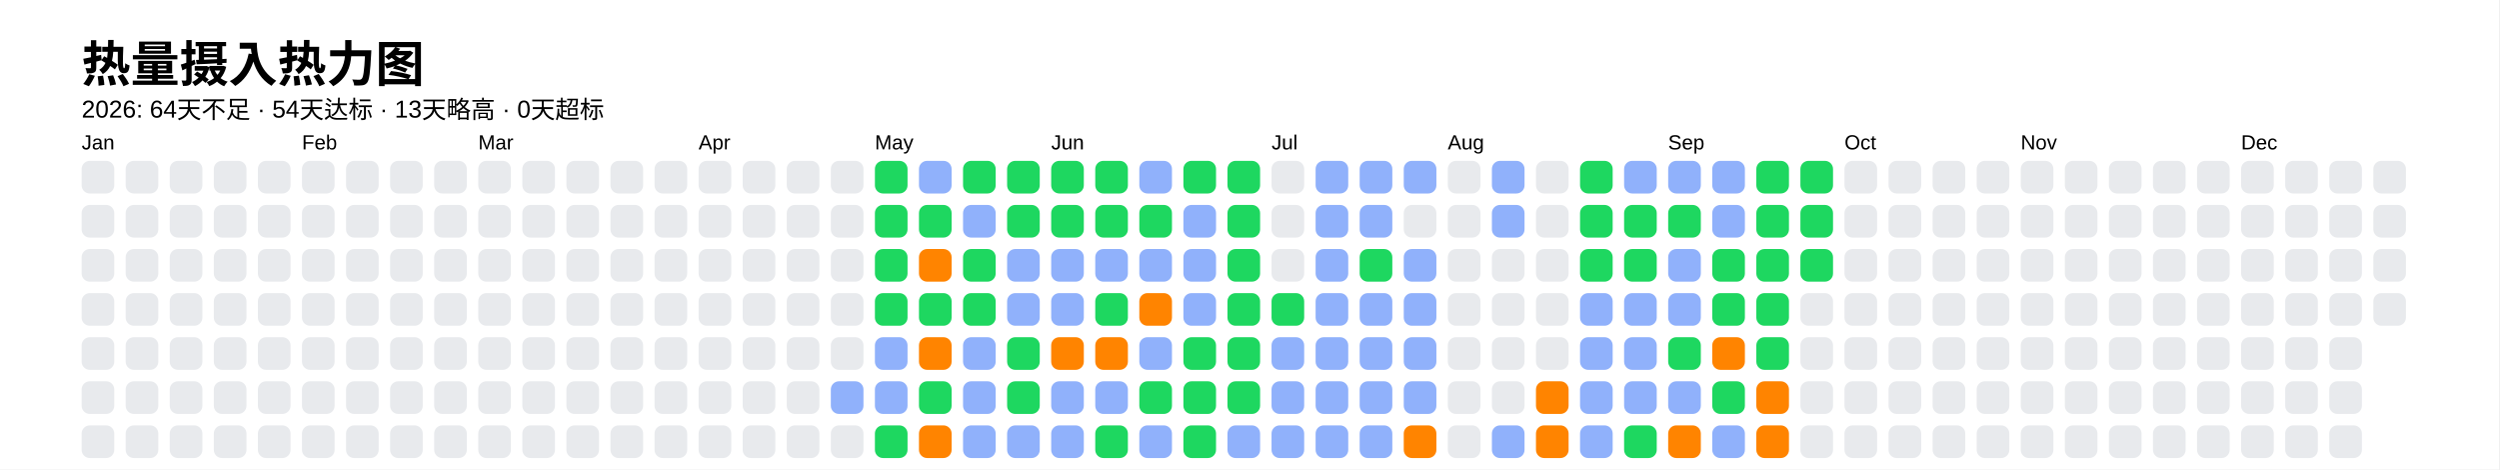
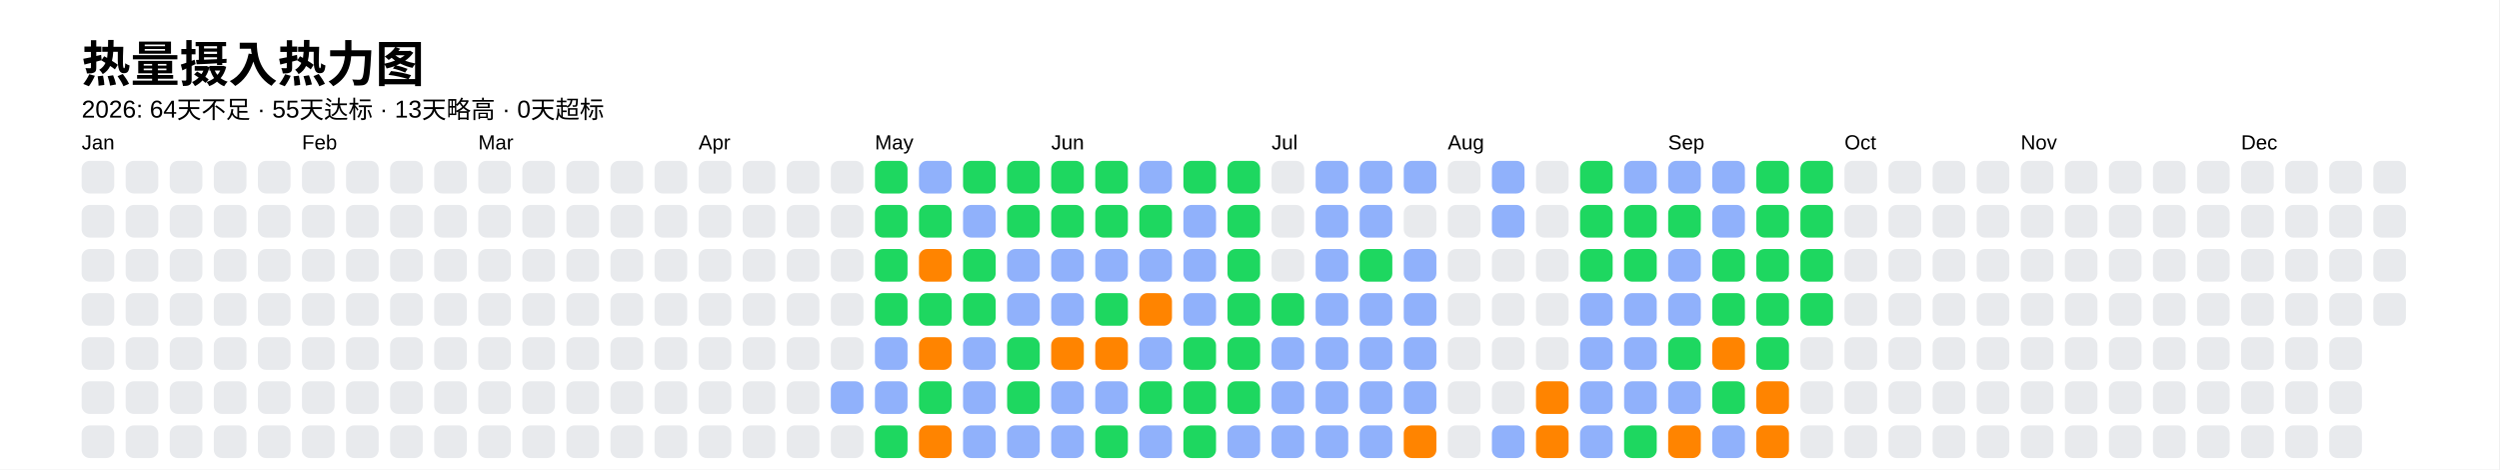
<svg xmlns="http://www.w3.org/2000/svg" style="background-color:white;" baseProfile="full" height="57.5mm" version="1.1" viewBox="0,0,306.2,57.5" width="306.2mm">
  <defs />
  <rect fill="#FFFFFF" height="57.5" width="306.2" x="0" y="0" />
  <text fill="#000000" style="font-size:6px; font-family:Arial; font-weight:bold;" x="10" y="10">热量摄入热力图</text>
-   <text fill="#000000" style="font-size:3px; font-family:Arial;" x="10" y="14.4">2026: 64天不足 · 54天达标 · 13天略高 · 0天超标</text>
+   <text fill="#000000" style="font-size:3px; font-family:Arial;" x="10" y="14.4">2026: 64天不足 · 55天达标 · 13天略高 · 0天超标</text>
  <text fill="#000000" style="font-size:2.5px; font-family:Arial" x="10" y="18.3">Jan</text>
  <rect fill="#E8EAED" height="4" rx="1" ry="1" width="4" x="10" y="19.7" />
  <rect fill="#E8EAED" height="4" rx="1" ry="1" width="4" x="10" y="25.1" />
  <rect fill="#E8EAED" height="4" rx="1" ry="1" width="4" x="10" y="30.5" />
  <rect fill="#E8EAED" height="4" rx="1" ry="1" width="4" x="10" y="35.9" />
  <rect fill="#E8EAED" height="4" rx="1" ry="1" width="4" x="10" y="41.3" />
  <rect fill="#E8EAED" height="4" rx="1" ry="1" width="4" x="10" y="46.7" />
  <rect fill="#E8EAED" height="4" rx="1" ry="1" width="4" x="10" y="52.1" />
  <rect fill="#E8EAED" height="4" rx="1" ry="1" width="4" x="15.4" y="19.7" />
  <rect fill="#E8EAED" height="4" rx="1" ry="1" width="4" x="15.4" y="25.1" />
  <rect fill="#E8EAED" height="4" rx="1" ry="1" width="4" x="15.4" y="30.5" />
  <rect fill="#E8EAED" height="4" rx="1" ry="1" width="4" x="15.4" y="35.9" />
  <rect fill="#E8EAED" height="4" rx="1" ry="1" width="4" x="15.4" y="41.3" />
  <rect fill="#E8EAED" height="4" rx="1" ry="1" width="4" x="15.4" y="46.7" />
  <rect fill="#E8EAED" height="4" rx="1" ry="1" width="4" x="15.4" y="52.1" />
  <rect fill="#E8EAED" height="4" rx="1" ry="1" width="4" x="20.8" y="19.7" />
  <rect fill="#E8EAED" height="4" rx="1" ry="1" width="4" x="20.8" y="25.1" />
  <rect fill="#E8EAED" height="4" rx="1" ry="1" width="4" x="20.8" y="30.5" />
  <rect fill="#E8EAED" height="4" rx="1" ry="1" width="4" x="20.8" y="35.9" />
  <rect fill="#E8EAED" height="4" rx="1" ry="1" width="4" x="20.8" y="41.3" />
  <rect fill="#E8EAED" height="4" rx="1" ry="1" width="4" x="20.8" y="46.7" />
  <rect fill="#E8EAED" height="4" rx="1" ry="1" width="4" x="20.8" y="52.1" />
  <rect fill="#E8EAED" height="4" rx="1" ry="1" width="4" x="26.2" y="19.7" />
  <rect fill="#E8EAED" height="4" rx="1" ry="1" width="4" x="26.2" y="25.1" />
  <rect fill="#E8EAED" height="4" rx="1" ry="1" width="4" x="26.2" y="30.5" />
  <rect fill="#E8EAED" height="4" rx="1" ry="1" width="4" x="26.2" y="35.9" />
  <rect fill="#E8EAED" height="4" rx="1" ry="1" width="4" x="26.2" y="41.3" />
  <rect fill="#E8EAED" height="4" rx="1" ry="1" width="4" x="26.2" y="46.7" />
  <rect fill="#E8EAED" height="4" rx="1" ry="1" width="4" x="26.2" y="52.1" />
  <rect fill="#E8EAED" height="4" rx="1" ry="1" width="4" x="31.6" y="19.7" />
  <rect fill="#E8EAED" height="4" rx="1" ry="1" width="4" x="31.6" y="25.1" />
  <rect fill="#E8EAED" height="4" rx="1" ry="1" width="4" x="31.6" y="30.5" />
  <rect fill="#E8EAED" height="4" rx="1" ry="1" width="4" x="31.6" y="35.9" />
  <rect fill="#E8EAED" height="4" rx="1" ry="1" width="4" x="31.6" y="41.3" />
  <rect fill="#E8EAED" height="4" rx="1" ry="1" width="4" x="31.6" y="46.7" />
  <rect fill="#E8EAED" height="4" rx="1" ry="1" width="4" x="31.6" y="52.1" />
  <text fill="#000000" style="font-size:2.5px; font-family:Arial" x="37.0" y="18.3">Feb</text>
  <rect fill="#E8EAED" height="4" rx="1" ry="1" width="4" x="37.0" y="19.7" />
  <rect fill="#E8EAED" height="4" rx="1" ry="1" width="4" x="37.0" y="25.1" />
  <rect fill="#E8EAED" height="4" rx="1" ry="1" width="4" x="37.0" y="30.5" />
  <rect fill="#E8EAED" height="4" rx="1" ry="1" width="4" x="37.0" y="35.9" />
  <rect fill="#E8EAED" height="4" rx="1" ry="1" width="4" x="37.0" y="41.3" />
  <rect fill="#E8EAED" height="4" rx="1" ry="1" width="4" x="37.0" y="46.7" />
  <rect fill="#E8EAED" height="4" rx="1" ry="1" width="4" x="37.0" y="52.1" />
  <rect fill="#E8EAED" height="4" rx="1" ry="1" width="4" x="42.4" y="19.7" />
  <rect fill="#E8EAED" height="4" rx="1" ry="1" width="4" x="42.4" y="25.1" />
  <rect fill="#E8EAED" height="4" rx="1" ry="1" width="4" x="42.4" y="30.5" />
  <rect fill="#E8EAED" height="4" rx="1" ry="1" width="4" x="42.4" y="35.9" />
  <rect fill="#E8EAED" height="4" rx="1" ry="1" width="4" x="42.4" y="41.3" />
  <rect fill="#E8EAED" height="4" rx="1" ry="1" width="4" x="42.4" y="46.7" />
  <rect fill="#E8EAED" height="4" rx="1" ry="1" width="4" x="42.4" y="52.1" />
  <rect fill="#E8EAED" height="4" rx="1" ry="1" width="4" x="47.8" y="19.7" />
  <rect fill="#E8EAED" height="4" rx="1" ry="1" width="4" x="47.8" y="25.1" />
  <rect fill="#E8EAED" height="4" rx="1" ry="1" width="4" x="47.8" y="30.5" />
  <rect fill="#E8EAED" height="4" rx="1" ry="1" width="4" x="47.8" y="35.9" />
  <rect fill="#E8EAED" height="4" rx="1" ry="1" width="4" x="47.8" y="41.3" />
  <rect fill="#E8EAED" height="4" rx="1" ry="1" width="4" x="47.8" y="46.7" />
  <rect fill="#E8EAED" height="4" rx="1" ry="1" width="4" x="47.8" y="52.1" />
  <rect fill="#E8EAED" height="4" rx="1" ry="1" width="4" x="53.2" y="19.7" />
  <rect fill="#E8EAED" height="4" rx="1" ry="1" width="4" x="53.2" y="25.1" />
  <rect fill="#E8EAED" height="4" rx="1" ry="1" width="4" x="53.2" y="30.5" />
  <rect fill="#E8EAED" height="4" rx="1" ry="1" width="4" x="53.2" y="35.9" />
  <rect fill="#E8EAED" height="4" rx="1" ry="1" width="4" x="53.2" y="41.3" />
  <rect fill="#E8EAED" height="4" rx="1" ry="1" width="4" x="53.2" y="46.7" />
  <rect fill="#E8EAED" height="4" rx="1" ry="1" width="4" x="53.2" y="52.1" />
  <text fill="#000000" style="font-size:2.5px; font-family:Arial" x="58.6" y="18.3">Mar</text>
  <rect fill="#E8EAED" height="4" rx="1" ry="1" width="4" x="58.6" y="19.7" />
  <rect fill="#E8EAED" height="4" rx="1" ry="1" width="4" x="58.6" y="25.1" />
  <rect fill="#E8EAED" height="4" rx="1" ry="1" width="4" x="58.6" y="30.5" />
  <rect fill="#E8EAED" height="4" rx="1" ry="1" width="4" x="58.6" y="35.9" />
  <rect fill="#E8EAED" height="4" rx="1" ry="1" width="4" x="58.6" y="41.3" />
  <rect fill="#E8EAED" height="4" rx="1" ry="1" width="4" x="58.6" y="46.7" />
  <rect fill="#E8EAED" height="4" rx="1" ry="1" width="4" x="58.6" y="52.1" />
  <rect fill="#E8EAED" height="4" rx="1" ry="1" width="4" x="64" y="19.7" />
  <rect fill="#E8EAED" height="4" rx="1" ry="1" width="4" x="64" y="25.1" />
  <rect fill="#E8EAED" height="4" rx="1" ry="1" width="4" x="64" y="30.5" />
  <rect fill="#E8EAED" height="4" rx="1" ry="1" width="4" x="64" y="35.9" />
  <rect fill="#E8EAED" height="4" rx="1" ry="1" width="4" x="64" y="41.3" />
  <rect fill="#E8EAED" height="4" rx="1" ry="1" width="4" x="64" y="46.7" />
  <rect fill="#E8EAED" height="4" rx="1" ry="1" width="4" x="64" y="52.1" />
  <rect fill="#E8EAED" height="4" rx="1" ry="1" width="4" x="69.4" y="19.7" />
  <rect fill="#E8EAED" height="4" rx="1" ry="1" width="4" x="69.4" y="25.1" />
  <rect fill="#E8EAED" height="4" rx="1" ry="1" width="4" x="69.4" y="30.5" />
  <rect fill="#E8EAED" height="4" rx="1" ry="1" width="4" x="69.4" y="35.9" />
  <rect fill="#E8EAED" height="4" rx="1" ry="1" width="4" x="69.4" y="41.3" />
  <rect fill="#E8EAED" height="4" rx="1" ry="1" width="4" x="69.4" y="46.7" />
  <rect fill="#E8EAED" height="4" rx="1" ry="1" width="4" x="69.4" y="52.1" />
  <rect fill="#E8EAED" height="4" rx="1" ry="1" width="4" x="74.8" y="19.7" />
  <rect fill="#E8EAED" height="4" rx="1" ry="1" width="4" x="74.8" y="25.1" />
  <rect fill="#E8EAED" height="4" rx="1" ry="1" width="4" x="74.8" y="30.5" />
  <rect fill="#E8EAED" height="4" rx="1" ry="1" width="4" x="74.8" y="35.9" />
  <rect fill="#E8EAED" height="4" rx="1" ry="1" width="4" x="74.8" y="41.3" />
  <rect fill="#E8EAED" height="4" rx="1" ry="1" width="4" x="74.8" y="46.7" />
  <rect fill="#E8EAED" height="4" rx="1" ry="1" width="4" x="74.8" y="52.1" />
  <rect fill="#E8EAED" height="4" rx="1" ry="1" width="4" x="80.2" y="19.7" />
  <rect fill="#E8EAED" height="4" rx="1" ry="1" width="4" x="80.2" y="25.1" />
  <rect fill="#E8EAED" height="4" rx="1" ry="1" width="4" x="80.2" y="30.5" />
  <rect fill="#E8EAED" height="4" rx="1" ry="1" width="4" x="80.2" y="35.9" />
  <rect fill="#E8EAED" height="4" rx="1" ry="1" width="4" x="80.2" y="41.3" />
  <rect fill="#E8EAED" height="4" rx="1" ry="1" width="4" x="80.2" y="46.7" />
  <rect fill="#E8EAED" height="4" rx="1" ry="1" width="4" x="80.2" y="52.1" />
  <text fill="#000000" style="font-size:2.5px; font-family:Arial" x="85.6" y="18.3">Apr</text>
  <rect fill="#E8EAED" height="4" rx="1" ry="1" width="4" x="85.6" y="19.7" />
  <rect fill="#E8EAED" height="4" rx="1" ry="1" width="4" x="85.6" y="25.1" />
  <rect fill="#E8EAED" height="4" rx="1" ry="1" width="4" x="85.6" y="30.5" />
  <rect fill="#E8EAED" height="4" rx="1" ry="1" width="4" x="85.6" y="35.9" />
  <rect fill="#E8EAED" height="4" rx="1" ry="1" width="4" x="85.6" y="41.3" />
  <rect fill="#E8EAED" height="4" rx="1" ry="1" width="4" x="85.6" y="46.7" />
  <rect fill="#E8EAED" height="4" rx="1" ry="1" width="4" x="85.6" y="52.1" />
  <rect fill="#E8EAED" height="4" rx="1" ry="1" width="4" x="91" y="19.7" />
  <rect fill="#E8EAED" height="4" rx="1" ry="1" width="4" x="91" y="25.1" />
  <rect fill="#E8EAED" height="4" rx="1" ry="1" width="4" x="91" y="30.5" />
  <rect fill="#E8EAED" height="4" rx="1" ry="1" width="4" x="91" y="35.9" />
  <rect fill="#E8EAED" height="4" rx="1" ry="1" width="4" x="91" y="41.3" />
  <rect fill="#E8EAED" height="4" rx="1" ry="1" width="4" x="91" y="46.7" />
  <rect fill="#E8EAED" height="4" rx="1" ry="1" width="4" x="91" y="52.1" />
  <rect fill="#E8EAED" height="4" rx="1" ry="1" width="4" x="96.4" y="19.7" />
  <rect fill="#E8EAED" height="4" rx="1" ry="1" width="4" x="96.4" y="25.1" />
  <rect fill="#E8EAED" height="4" rx="1" ry="1" width="4" x="96.4" y="30.5" />
  <rect fill="#E8EAED" height="4" rx="1" ry="1" width="4" x="96.4" y="35.9" />
  <rect fill="#E8EAED" height="4" rx="1" ry="1" width="4" x="96.4" y="41.3" />
  <rect fill="#E8EAED" height="4" rx="1" ry="1" width="4" x="96.4" y="46.7" />
  <rect fill="#E8EAED" height="4" rx="1" ry="1" width="4" x="96.4" y="52.1" />
  <rect fill="#E8EAED" height="4" rx="1" ry="1" width="4" x="101.8" y="19.7" />
  <rect fill="#E8EAED" height="4" rx="1" ry="1" width="4" x="101.8" y="25.1" />
  <rect fill="#E8EAED" height="4" rx="1" ry="1" width="4" x="101.8" y="30.5" />
  <rect fill="#E8EAED" height="4" rx="1" ry="1" width="4" x="101.8" y="35.9" />
  <rect fill="#E8EAED" height="4" rx="1" ry="1" width="4" x="101.8" y="41.3" />
  <rect fill="#90b1fb" height="4" rx="1" ry="1" width="4" x="101.8" y="46.7" />
  <rect fill="#E8EAED" height="4" rx="1" ry="1" width="4" x="101.8" y="52.1" />
  <text fill="#000000" style="font-size:2.5px; font-family:Arial" x="107.2" y="18.3">May</text>
  <rect fill="#1ed760" height="4" rx="1" ry="1" width="4" x="107.2" y="19.7" />
  <rect fill="#1ed760" height="4" rx="1" ry="1" width="4" x="107.2" y="25.1" />
  <rect fill="#1ed760" height="4" rx="1" ry="1" width="4" x="107.2" y="30.5" />
  <rect fill="#1ed760" height="4" rx="1" ry="1" width="4" x="107.2" y="35.9" />
  <rect fill="#90b1fb" height="4" rx="1" ry="1" width="4" x="107.2" y="41.3" />
  <rect fill="#90b1fb" height="4" rx="1" ry="1" width="4" x="107.2" y="46.7" />
  <rect fill="#1ed760" height="4" rx="1" ry="1" width="4" x="107.2" y="52.1" />
  <rect fill="#90b1fb" height="4" rx="1" ry="1" width="4" x="112.6" y="19.7" />
  <rect fill="#1ed760" height="4" rx="1" ry="1" width="4" x="112.6" y="25.1" />
  <rect fill="#ff8400" height="4" rx="1" ry="1" width="4" x="112.6" y="30.5" />
  <rect fill="#1ed760" height="4" rx="1" ry="1" width="4" x="112.6" y="35.9" />
  <rect fill="#ff8400" height="4" rx="1" ry="1" width="4" x="112.6" y="41.3" />
  <rect fill="#1ed760" height="4" rx="1" ry="1" width="4" x="112.6" y="46.7" />
  <rect fill="#ff8400" height="4" rx="1" ry="1" width="4" x="112.6" y="52.1" />
  <rect fill="#1ed760" height="4" rx="1" ry="1" width="4" x="118" y="19.7" />
  <rect fill="#90b1fb" height="4" rx="1" ry="1" width="4" x="118" y="25.1" />
  <rect fill="#1ed760" height="4" rx="1" ry="1" width="4" x="118" y="30.5" />
  <rect fill="#1ed760" height="4" rx="1" ry="1" width="4" x="118" y="35.9" />
  <rect fill="#90b1fb" height="4" rx="1" ry="1" width="4" x="118" y="41.3" />
  <rect fill="#90b1fb" height="4" rx="1" ry="1" width="4" x="118" y="46.7" />
  <rect fill="#90b1fb" height="4" rx="1" ry="1" width="4" x="118" y="52.1" />
  <rect fill="#1ed760" height="4" rx="1" ry="1" width="4" x="123.4" y="19.7" />
  <rect fill="#1ed760" height="4" rx="1" ry="1" width="4" x="123.4" y="25.1" />
  <rect fill="#90b1fb" height="4" rx="1" ry="1" width="4" x="123.4" y="30.5" />
  <rect fill="#90b1fb" height="4" rx="1" ry="1" width="4" x="123.4" y="35.9" />
  <rect fill="#1ed760" height="4" rx="1" ry="1" width="4" x="123.4" y="41.3" />
  <rect fill="#1ed760" height="4" rx="1" ry="1" width="4" x="123.4" y="46.7" />
  <rect fill="#90b1fb" height="4" rx="1" ry="1" width="4" x="123.4" y="52.1" />
  <text fill="#000000" style="font-size:2.5px; font-family:Arial" x="128.8" y="18.3">Jun</text>
  <rect fill="#1ed760" height="4" rx="1" ry="1" width="4" x="128.8" y="19.7" />
  <rect fill="#1ed760" height="4" rx="1" ry="1" width="4" x="128.8" y="25.1" />
  <rect fill="#90b1fb" height="4" rx="1" ry="1" width="4" x="128.8" y="30.5" />
  <rect fill="#90b1fb" height="4" rx="1" ry="1" width="4" x="128.8" y="35.9" />
  <rect fill="#ff8400" height="4" rx="1" ry="1" width="4" x="128.8" y="41.3" />
  <rect fill="#90b1fb" height="4" rx="1" ry="1" width="4" x="128.8" y="46.7" />
  <rect fill="#90b1fb" height="4" rx="1" ry="1" width="4" x="128.8" y="52.1" />
  <rect fill="#1ed760" height="4" rx="1" ry="1" width="4" x="134.2" y="19.7" />
  <rect fill="#1ed760" height="4" rx="1" ry="1" width="4" x="134.2" y="25.1" />
  <rect fill="#90b1fb" height="4" rx="1" ry="1" width="4" x="134.2" y="30.5" />
  <rect fill="#1ed760" height="4" rx="1" ry="1" width="4" x="134.2" y="35.9" />
  <rect fill="#ff8400" height="4" rx="1" ry="1" width="4" x="134.2" y="41.3" />
  <rect fill="#90b1fb" height="4" rx="1" ry="1" width="4" x="134.2" y="46.7" />
  <rect fill="#1ed760" height="4" rx="1" ry="1" width="4" x="134.2" y="52.1" />
  <rect fill="#90b1fb" height="4" rx="1" ry="1" width="4" x="139.6" y="19.7" />
  <rect fill="#1ed760" height="4" rx="1" ry="1" width="4" x="139.6" y="25.1" />
  <rect fill="#90b1fb" height="4" rx="1" ry="1" width="4" x="139.6" y="30.5" />
  <rect fill="#ff8400" height="4" rx="1" ry="1" width="4" x="139.6" y="35.9" />
  <rect fill="#90b1fb" height="4" rx="1" ry="1" width="4" x="139.6" y="41.3" />
  <rect fill="#1ed760" height="4" rx="1" ry="1" width="4" x="139.6" y="46.7" />
  <rect fill="#90b1fb" height="4" rx="1" ry="1" width="4" x="139.6" y="52.1" />
  <rect fill="#1ed760" height="4" rx="1" ry="1" width="4" x="145" y="19.7" />
  <rect fill="#90b1fb" height="4" rx="1" ry="1" width="4" x="145" y="25.1" />
  <rect fill="#90b1fb" height="4" rx="1" ry="1" width="4" x="145" y="30.5" />
  <rect fill="#90b1fb" height="4" rx="1" ry="1" width="4" x="145" y="35.9" />
  <rect fill="#1ed760" height="4" rx="1" ry="1" width="4" x="145" y="41.3" />
  <rect fill="#1ed760" height="4" rx="1" ry="1" width="4" x="145" y="46.7" />
  <rect fill="#1ed760" height="4" rx="1" ry="1" width="4" x="145" y="52.1" />
  <rect fill="#1ed760" height="4" rx="1" ry="1" width="4" x="150.4" y="19.7" />
  <rect fill="#1ed760" height="4" rx="1" ry="1" width="4" x="150.4" y="25.1" />
  <rect fill="#1ed760" height="4" rx="1" ry="1" width="4" x="150.4" y="30.5" />
  <rect fill="#1ed760" height="4" rx="1" ry="1" width="4" x="150.4" y="35.9" />
  <rect fill="#1ed760" height="4" rx="1" ry="1" width="4" x="150.4" y="41.3" />
  <rect fill="#1ed760" height="4" rx="1" ry="1" width="4" x="150.4" y="46.7" />
  <rect fill="#90b1fb" height="4" rx="1" ry="1" width="4" x="150.4" y="52.1" />
  <text fill="#000000" style="font-size:2.5px; font-family:Arial" x="155.8" y="18.3">Jul</text>
  <rect fill="#E8EAED" height="4" rx="1" ry="1" width="4" x="155.8" y="19.7" />
  <rect fill="#E8EAED" height="4" rx="1" ry="1" width="4" x="155.8" y="25.1" />
  <rect fill="#E8EAED" height="4" rx="1" ry="1" width="4" x="155.8" y="30.5" />
  <rect fill="#1ed760" height="4" rx="1" ry="1" width="4" x="155.8" y="35.9" />
  <rect fill="#90b1fb" height="4" rx="1" ry="1" width="4" x="155.8" y="41.3" />
  <rect fill="#90b1fb" height="4" rx="1" ry="1" width="4" x="155.8" y="46.7" />
  <rect fill="#90b1fb" height="4" rx="1" ry="1" width="4" x="155.8" y="52.1" />
  <rect fill="#90b1fb" height="4" rx="1" ry="1" width="4" x="161.2" y="19.7" />
  <rect fill="#90b1fb" height="4" rx="1" ry="1" width="4" x="161.2" y="25.1" />
  <rect fill="#90b1fb" height="4" rx="1" ry="1" width="4" x="161.2" y="30.5" />
  <rect fill="#90b1fb" height="4" rx="1" ry="1" width="4" x="161.2" y="35.9" />
  <rect fill="#90b1fb" height="4" rx="1" ry="1" width="4" x="161.2" y="41.3" />
  <rect fill="#90b1fb" height="4" rx="1" ry="1" width="4" x="161.2" y="46.7" />
  <rect fill="#90b1fb" height="4" rx="1" ry="1" width="4" x="161.2" y="52.1" />
  <rect fill="#90b1fb" height="4" rx="1" ry="1" width="4" x="166.6" y="19.7" />
  <rect fill="#90b1fb" height="4" rx="1" ry="1" width="4" x="166.6" y="25.1" />
  <rect fill="#1ed760" height="4" rx="1" ry="1" width="4" x="166.6" y="30.5" />
  <rect fill="#90b1fb" height="4" rx="1" ry="1" width="4" x="166.6" y="35.9" />
  <rect fill="#90b1fb" height="4" rx="1" ry="1" width="4" x="166.6" y="41.3" />
  <rect fill="#90b1fb" height="4" rx="1" ry="1" width="4" x="166.6" y="46.7" />
  <rect fill="#90b1fb" height="4" rx="1" ry="1" width="4" x="166.6" y="52.1" />
  <rect fill="#90b1fb" height="4" rx="1" ry="1" width="4" x="172" y="19.7" />
  <rect fill="#E8EAED" height="4" rx="1" ry="1" width="4" x="172" y="25.1" />
  <rect fill="#90b1fb" height="4" rx="1" ry="1" width="4" x="172" y="30.5" />
  <rect fill="#90b1fb" height="4" rx="1" ry="1" width="4" x="172" y="35.9" />
  <rect fill="#90b1fb" height="4" rx="1" ry="1" width="4" x="172" y="41.3" />
  <rect fill="#90b1fb" height="4" rx="1" ry="1" width="4" x="172" y="46.7" />
  <rect fill="#ff8400" height="4" rx="1" ry="1" width="4" x="172" y="52.1" />
  <text fill="#000000" style="font-size:2.5px; font-family:Arial" x="177.4" y="18.3">Aug</text>
  <rect fill="#E8EAED" height="4" rx="1" ry="1" width="4" x="177.4" y="19.7" />
  <rect fill="#E8EAED" height="4" rx="1" ry="1" width="4" x="177.4" y="25.1" />
  <rect fill="#E8EAED" height="4" rx="1" ry="1" width="4" x="177.4" y="30.5" />
  <rect fill="#E8EAED" height="4" rx="1" ry="1" width="4" x="177.4" y="35.9" />
  <rect fill="#E8EAED" height="4" rx="1" ry="1" width="4" x="177.4" y="41.3" />
  <rect fill="#E8EAED" height="4" rx="1" ry="1" width="4" x="177.4" y="46.7" />
  <rect fill="#E8EAED" height="4" rx="1" ry="1" width="4" x="177.4" y="52.1" />
  <rect fill="#90b1fb" height="4" rx="1" ry="1" width="4" x="182.8" y="19.7" />
  <rect fill="#90b1fb" height="4" rx="1" ry="1" width="4" x="182.8" y="25.1" />
  <rect fill="#E8EAED" height="4" rx="1" ry="1" width="4" x="182.8" y="30.5" />
  <rect fill="#E8EAED" height="4" rx="1" ry="1" width="4" x="182.8" y="35.9" />
  <rect fill="#E8EAED" height="4" rx="1" ry="1" width="4" x="182.8" y="41.3" />
  <rect fill="#E8EAED" height="4" rx="1" ry="1" width="4" x="182.8" y="46.7" />
  <rect fill="#90b1fb" height="4" rx="1" ry="1" width="4" x="182.8" y="52.1" />
  <rect fill="#E8EAED" height="4" rx="1" ry="1" width="4" x="188.2" y="19.7" />
  <rect fill="#E8EAED" height="4" rx="1" ry="1" width="4" x="188.2" y="25.1" />
  <rect fill="#E8EAED" height="4" rx="1" ry="1" width="4" x="188.2" y="30.5" />
  <rect fill="#E8EAED" height="4" rx="1" ry="1" width="4" x="188.2" y="35.9" />
  <rect fill="#E8EAED" height="4" rx="1" ry="1" width="4" x="188.2" y="41.3" />
  <rect fill="#ff8400" height="4" rx="1" ry="1" width="4" x="188.2" y="46.7" />
  <rect fill="#ff8400" height="4" rx="1" ry="1" width="4" x="188.2" y="52.1" />
  <rect fill="#1ed760" height="4" rx="1" ry="1" width="4" x="193.6" y="19.7" />
  <rect fill="#1ed760" height="4" rx="1" ry="1" width="4" x="193.6" y="25.1" />
  <rect fill="#1ed760" height="4" rx="1" ry="1" width="4" x="193.6" y="30.5" />
  <rect fill="#90b1fb" height="4" rx="1" ry="1" width="4" x="193.6" y="35.9" />
  <rect fill="#90b1fb" height="4" rx="1" ry="1" width="4" x="193.6" y="41.3" />
  <rect fill="#90b1fb" height="4" rx="1" ry="1" width="4" x="193.6" y="46.7" />
  <rect fill="#90b1fb" height="4" rx="1" ry="1" width="4" x="193.6" y="52.1" />
  <rect fill="#90b1fb" height="4" rx="1" ry="1" width="4" x="199" y="19.7" />
  <rect fill="#1ed760" height="4" rx="1" ry="1" width="4" x="199" y="25.1" />
  <rect fill="#1ed760" height="4" rx="1" ry="1" width="4" x="199" y="30.5" />
  <rect fill="#90b1fb" height="4" rx="1" ry="1" width="4" x="199" y="35.9" />
  <rect fill="#90b1fb" height="4" rx="1" ry="1" width="4" x="199" y="41.3" />
  <rect fill="#90b1fb" height="4" rx="1" ry="1" width="4" x="199" y="46.7" />
  <rect fill="#1ed760" height="4" rx="1" ry="1" width="4" x="199" y="52.1" />
  <text fill="#000000" style="font-size:2.5px; font-family:Arial" x="204.4" y="18.3">Sep</text>
  <rect fill="#90b1fb" height="4" rx="1" ry="1" width="4" x="204.4" y="19.7" />
  <rect fill="#1ed760" height="4" rx="1" ry="1" width="4" x="204.4" y="25.1" />
  <rect fill="#90b1fb" height="4" rx="1" ry="1" width="4" x="204.4" y="30.5" />
  <rect fill="#90b1fb" height="4" rx="1" ry="1" width="4" x="204.4" y="35.9" />
  <rect fill="#1ed760" height="4" rx="1" ry="1" width="4" x="204.4" y="41.3" />
  <rect fill="#90b1fb" height="4" rx="1" ry="1" width="4" x="204.4" y="46.7" />
  <rect fill="#ff8400" height="4" rx="1" ry="1" width="4" x="204.4" y="52.1" />
  <rect fill="#90b1fb" height="4" rx="1" ry="1" width="4" x="209.8" y="19.7" />
  <rect fill="#90b1fb" height="4" rx="1" ry="1" width="4" x="209.8" y="25.1" />
  <rect fill="#1ed760" height="4" rx="1" ry="1" width="4" x="209.8" y="30.5" />
  <rect fill="#1ed760" height="4" rx="1" ry="1" width="4" x="209.8" y="35.9" />
  <rect fill="#ff8400" height="4" rx="1" ry="1" width="4" x="209.8" y="41.3" />
  <rect fill="#1ed760" height="4" rx="1" ry="1" width="4" x="209.8" y="46.7" />
  <rect fill="#90b1fb" height="4" rx="1" ry="1" width="4" x="209.8" y="52.1" />
  <rect fill="#1ed760" height="4" rx="1" ry="1" width="4" x="215.2" y="19.7" />
  <rect fill="#1ed760" height="4" rx="1" ry="1" width="4" x="215.2" y="25.1" />
  <rect fill="#1ed760" height="4" rx="1" ry="1" width="4" x="215.2" y="30.5" />
  <rect fill="#1ed760" height="4" rx="1" ry="1" width="4" x="215.2" y="35.9" />
  <rect fill="#1ed760" height="4" rx="1" ry="1" width="4" x="215.2" y="41.3" />
  <rect fill="#ff8400" height="4" rx="1" ry="1" width="4" x="215.2" y="46.7" />
  <rect fill="#ff8400" height="4" rx="1" ry="1" width="4" x="215.2" y="52.1" />
  <rect fill="#1ed760" height="4" rx="1" ry="1" width="4" x="220.6" y="19.7" />
  <rect fill="#1ed760" height="4" rx="1" ry="1" width="4" x="220.6" y="25.1" />
  <rect fill="#1ed760" height="4" rx="1" ry="1" width="4" x="220.6" y="30.5" />
-   <rect fill="#E8EAED" height="4" rx="1" ry="1" width="4" x="220.6" y="35.9" />
+   <rect fill="#1ed760" height="4" rx="1" ry="1" width="4" x="220.6" y="35.9" />
  <rect fill="#E8EAED" height="4" rx="1" ry="1" width="4" x="220.6" y="41.3" />
  <rect fill="#E8EAED" height="4" rx="1" ry="1" width="4" x="220.6" y="46.7" />
  <rect fill="#E8EAED" height="4" rx="1" ry="1" width="4" x="220.6" y="52.1" />
  <text fill="#000000" style="font-size:2.5px; font-family:Arial" x="226" y="18.3">Oct</text>
  <rect fill="#E8EAED" height="4" rx="1" ry="1" width="4" x="226" y="19.7" />
  <rect fill="#E8EAED" height="4" rx="1" ry="1" width="4" x="226" y="25.1" />
  <rect fill="#E8EAED" height="4" rx="1" ry="1" width="4" x="226" y="30.5" />
  <rect fill="#E8EAED" height="4" rx="1" ry="1" width="4" x="226" y="35.9" />
  <rect fill="#E8EAED" height="4" rx="1" ry="1" width="4" x="226" y="41.3" />
  <rect fill="#E8EAED" height="4" rx="1" ry="1" width="4" x="226" y="46.7" />
  <rect fill="#E8EAED" height="4" rx="1" ry="1" width="4" x="226" y="52.1" />
  <rect fill="#E8EAED" height="4" rx="1" ry="1" width="4" x="231.4" y="19.7" />
  <rect fill="#E8EAED" height="4" rx="1" ry="1" width="4" x="231.4" y="25.1" />
  <rect fill="#E8EAED" height="4" rx="1" ry="1" width="4" x="231.4" y="30.5" />
  <rect fill="#E8EAED" height="4" rx="1" ry="1" width="4" x="231.4" y="35.9" />
  <rect fill="#E8EAED" height="4" rx="1" ry="1" width="4" x="231.4" y="41.3" />
  <rect fill="#E8EAED" height="4" rx="1" ry="1" width="4" x="231.4" y="46.7" />
  <rect fill="#E8EAED" height="4" rx="1" ry="1" width="4" x="231.4" y="52.1" />
  <rect fill="#E8EAED" height="4" rx="1" ry="1" width="4" x="236.8" y="19.7" />
  <rect fill="#E8EAED" height="4" rx="1" ry="1" width="4" x="236.8" y="25.1" />
  <rect fill="#E8EAED" height="4" rx="1" ry="1" width="4" x="236.8" y="30.5" />
  <rect fill="#E8EAED" height="4" rx="1" ry="1" width="4" x="236.8" y="35.9" />
  <rect fill="#E8EAED" height="4" rx="1" ry="1" width="4" x="236.8" y="41.3" />
  <rect fill="#E8EAED" height="4" rx="1" ry="1" width="4" x="236.8" y="46.7" />
  <rect fill="#E8EAED" height="4" rx="1" ry="1" width="4" x="236.8" y="52.1" />
  <rect fill="#E8EAED" height="4" rx="1" ry="1" width="4" x="242.2" y="19.7" />
  <rect fill="#E8EAED" height="4" rx="1" ry="1" width="4" x="242.2" y="25.1" />
  <rect fill="#E8EAED" height="4" rx="1" ry="1" width="4" x="242.2" y="30.5" />
  <rect fill="#E8EAED" height="4" rx="1" ry="1" width="4" x="242.2" y="35.9" />
  <rect fill="#E8EAED" height="4" rx="1" ry="1" width="4" x="242.2" y="41.3" />
  <rect fill="#E8EAED" height="4" rx="1" ry="1" width="4" x="242.2" y="46.7" />
  <rect fill="#E8EAED" height="4" rx="1" ry="1" width="4" x="242.2" y="52.1" />
  <text fill="#000000" style="font-size:2.5px; font-family:Arial" x="247.6" y="18.3">Nov</text>
  <rect fill="#E8EAED" height="4" rx="1" ry="1" width="4" x="247.6" y="19.7" />
  <rect fill="#E8EAED" height="4" rx="1" ry="1" width="4" x="247.6" y="25.1" />
  <rect fill="#E8EAED" height="4" rx="1" ry="1" width="4" x="247.6" y="30.5" />
  <rect fill="#E8EAED" height="4" rx="1" ry="1" width="4" x="247.6" y="35.9" />
  <rect fill="#E8EAED" height="4" rx="1" ry="1" width="4" x="247.6" y="41.3" />
  <rect fill="#E8EAED" height="4" rx="1" ry="1" width="4" x="247.6" y="46.7" />
  <rect fill="#E8EAED" height="4" rx="1" ry="1" width="4" x="247.6" y="52.1" />
  <rect fill="#E8EAED" height="4" rx="1" ry="1" width="4" x="253" y="19.7" />
  <rect fill="#E8EAED" height="4" rx="1" ry="1" width="4" x="253" y="25.1" />
  <rect fill="#E8EAED" height="4" rx="1" ry="1" width="4" x="253" y="30.5" />
  <rect fill="#E8EAED" height="4" rx="1" ry="1" width="4" x="253" y="35.9" />
  <rect fill="#E8EAED" height="4" rx="1" ry="1" width="4" x="253" y="41.3" />
  <rect fill="#E8EAED" height="4" rx="1" ry="1" width="4" x="253" y="46.7" />
  <rect fill="#E8EAED" height="4" rx="1" ry="1" width="4" x="253" y="52.1" />
  <rect fill="#E8EAED" height="4" rx="1" ry="1" width="4" x="258.4" y="19.7" />
  <rect fill="#E8EAED" height="4" rx="1" ry="1" width="4" x="258.4" y="25.1" />
  <rect fill="#E8EAED" height="4" rx="1" ry="1" width="4" x="258.4" y="30.5" />
  <rect fill="#E8EAED" height="4" rx="1" ry="1" width="4" x="258.4" y="35.9" />
  <rect fill="#E8EAED" height="4" rx="1" ry="1" width="4" x="258.4" y="41.3" />
  <rect fill="#E8EAED" height="4" rx="1" ry="1" width="4" x="258.4" y="46.7" />
  <rect fill="#E8EAED" height="4" rx="1" ry="1" width="4" x="258.4" y="52.1" />
  <rect fill="#E8EAED" height="4" rx="1" ry="1" width="4" x="263.8" y="19.7" />
  <rect fill="#E8EAED" height="4" rx="1" ry="1" width="4" x="263.8" y="25.1" />
  <rect fill="#E8EAED" height="4" rx="1" ry="1" width="4" x="263.8" y="30.5" />
  <rect fill="#E8EAED" height="4" rx="1" ry="1" width="4" x="263.8" y="35.9" />
  <rect fill="#E8EAED" height="4" rx="1" ry="1" width="4" x="263.8" y="41.3" />
  <rect fill="#E8EAED" height="4" rx="1" ry="1" width="4" x="263.8" y="46.7" />
  <rect fill="#E8EAED" height="4" rx="1" ry="1" width="4" x="263.8" y="52.1" />
  <rect fill="#E8EAED" height="4" rx="1" ry="1" width="4" x="269.2" y="19.7" />
  <rect fill="#E8EAED" height="4" rx="1" ry="1" width="4" x="269.2" y="25.1" />
  <rect fill="#E8EAED" height="4" rx="1" ry="1" width="4" x="269.2" y="30.5" />
  <rect fill="#E8EAED" height="4" rx="1" ry="1" width="4" x="269.2" y="35.9" />
  <rect fill="#E8EAED" height="4" rx="1" ry="1" width="4" x="269.2" y="41.3" />
  <rect fill="#E8EAED" height="4" rx="1" ry="1" width="4" x="269.2" y="46.7" />
  <rect fill="#E8EAED" height="4" rx="1" ry="1" width="4" x="269.2" y="52.1" />
  <text fill="#000000" style="font-size:2.5px; font-family:Arial" x="274.6" y="18.3">Dec</text>
  <rect fill="#E8EAED" height="4" rx="1" ry="1" width="4" x="274.6" y="19.7" />
  <rect fill="#E8EAED" height="4" rx="1" ry="1" width="4" x="274.6" y="25.1" />
  <rect fill="#E8EAED" height="4" rx="1" ry="1" width="4" x="274.6" y="30.5" />
  <rect fill="#E8EAED" height="4" rx="1" ry="1" width="4" x="274.6" y="35.9" />
  <rect fill="#E8EAED" height="4" rx="1" ry="1" width="4" x="274.6" y="41.3" />
  <rect fill="#E8EAED" height="4" rx="1" ry="1" width="4" x="274.6" y="46.7" />
  <rect fill="#E8EAED" height="4" rx="1" ry="1" width="4" x="274.6" y="52.1" />
  <rect fill="#E8EAED" height="4" rx="1" ry="1" width="4" x="280" y="19.7" />
  <rect fill="#E8EAED" height="4" rx="1" ry="1" width="4" x="280" y="25.1" />
  <rect fill="#E8EAED" height="4" rx="1" ry="1" width="4" x="280" y="30.5" />
  <rect fill="#E8EAED" height="4" rx="1" ry="1" width="4" x="280" y="35.9" />
  <rect fill="#E8EAED" height="4" rx="1" ry="1" width="4" x="280" y="41.3" />
  <rect fill="#E8EAED" height="4" rx="1" ry="1" width="4" x="280" y="46.7" />
  <rect fill="#E8EAED" height="4" rx="1" ry="1" width="4" x="280" y="52.1" />
  <rect fill="#E8EAED" height="4" rx="1" ry="1" width="4" x="285.4" y="19.7" />
  <rect fill="#E8EAED" height="4" rx="1" ry="1" width="4" x="285.4" y="25.1" />
  <rect fill="#E8EAED" height="4" rx="1" ry="1" width="4" x="285.4" y="30.5" />
  <rect fill="#E8EAED" height="4" rx="1" ry="1" width="4" x="285.4" y="35.9" />
  <rect fill="#E8EAED" height="4" rx="1" ry="1" width="4" x="285.4" y="41.3" />
  <rect fill="#E8EAED" height="4" rx="1" ry="1" width="4" x="285.4" y="46.7" />
  <rect fill="#E8EAED" height="4" rx="1" ry="1" width="4" x="285.4" y="52.1" />
  <rect fill="#E8EAED" height="4" rx="1" ry="1" width="4" x="290.8" y="19.7" />
  <rect fill="#E8EAED" height="4" rx="1" ry="1" width="4" x="290.8" y="25.1" />
  <rect fill="#E8EAED" height="4" rx="1" ry="1" width="4" x="290.8" y="30.5" />
  <rect fill="#E8EAED" height="4" rx="1" ry="1" width="4" x="290.8" y="35.9" />
</svg>
